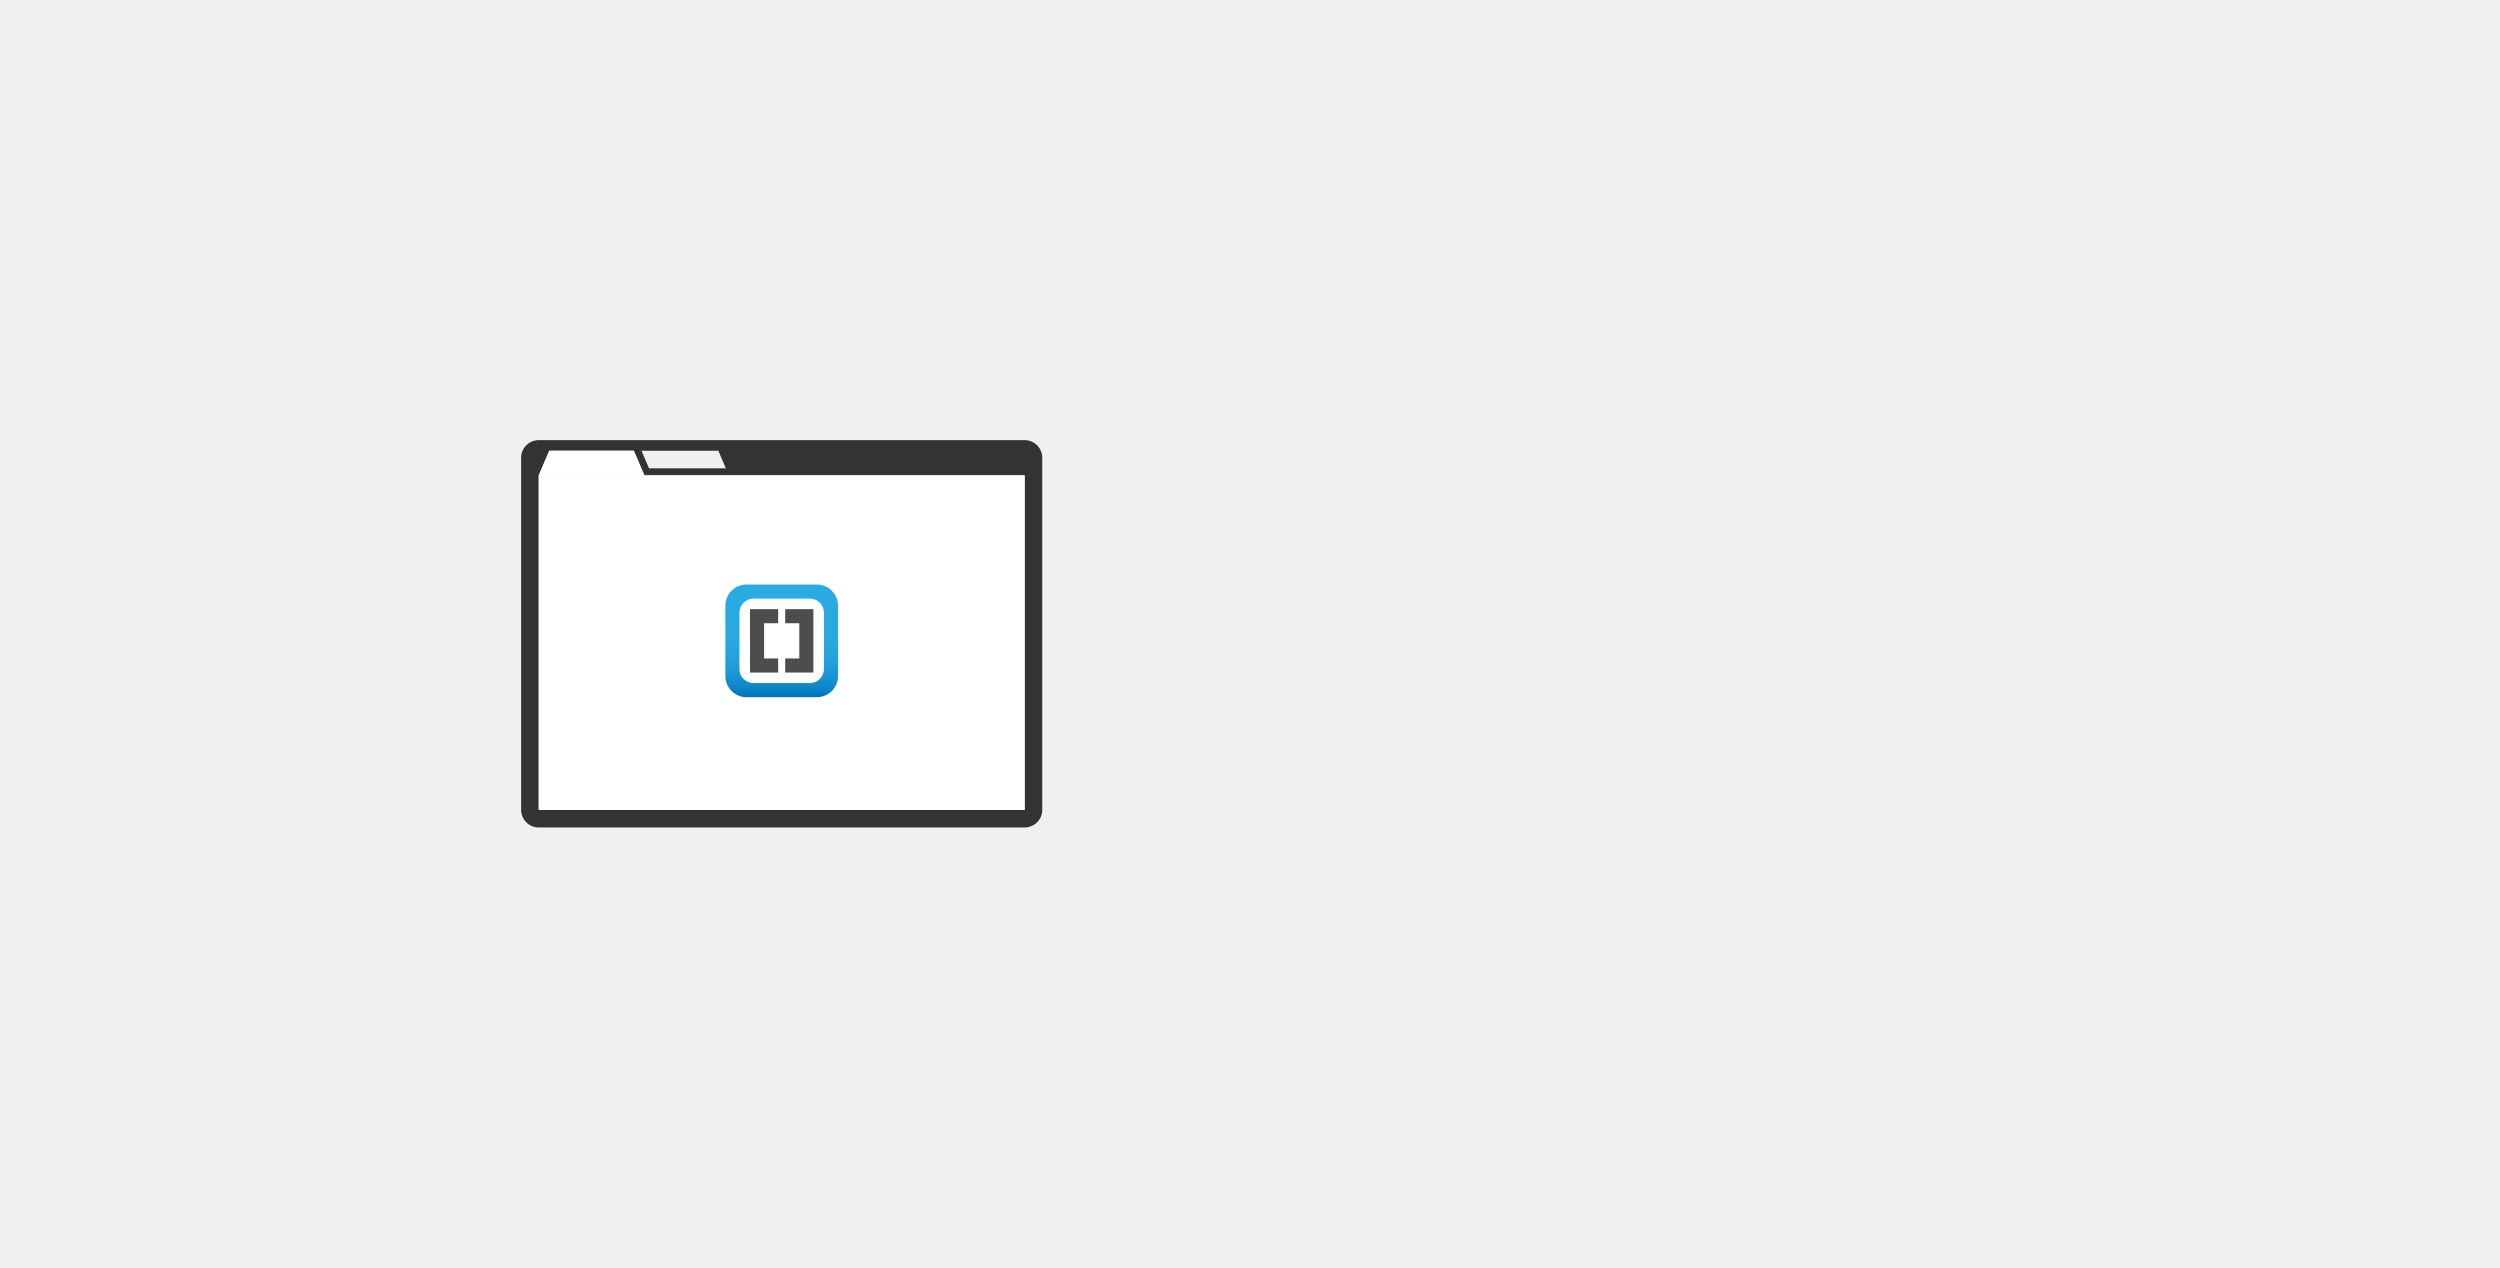
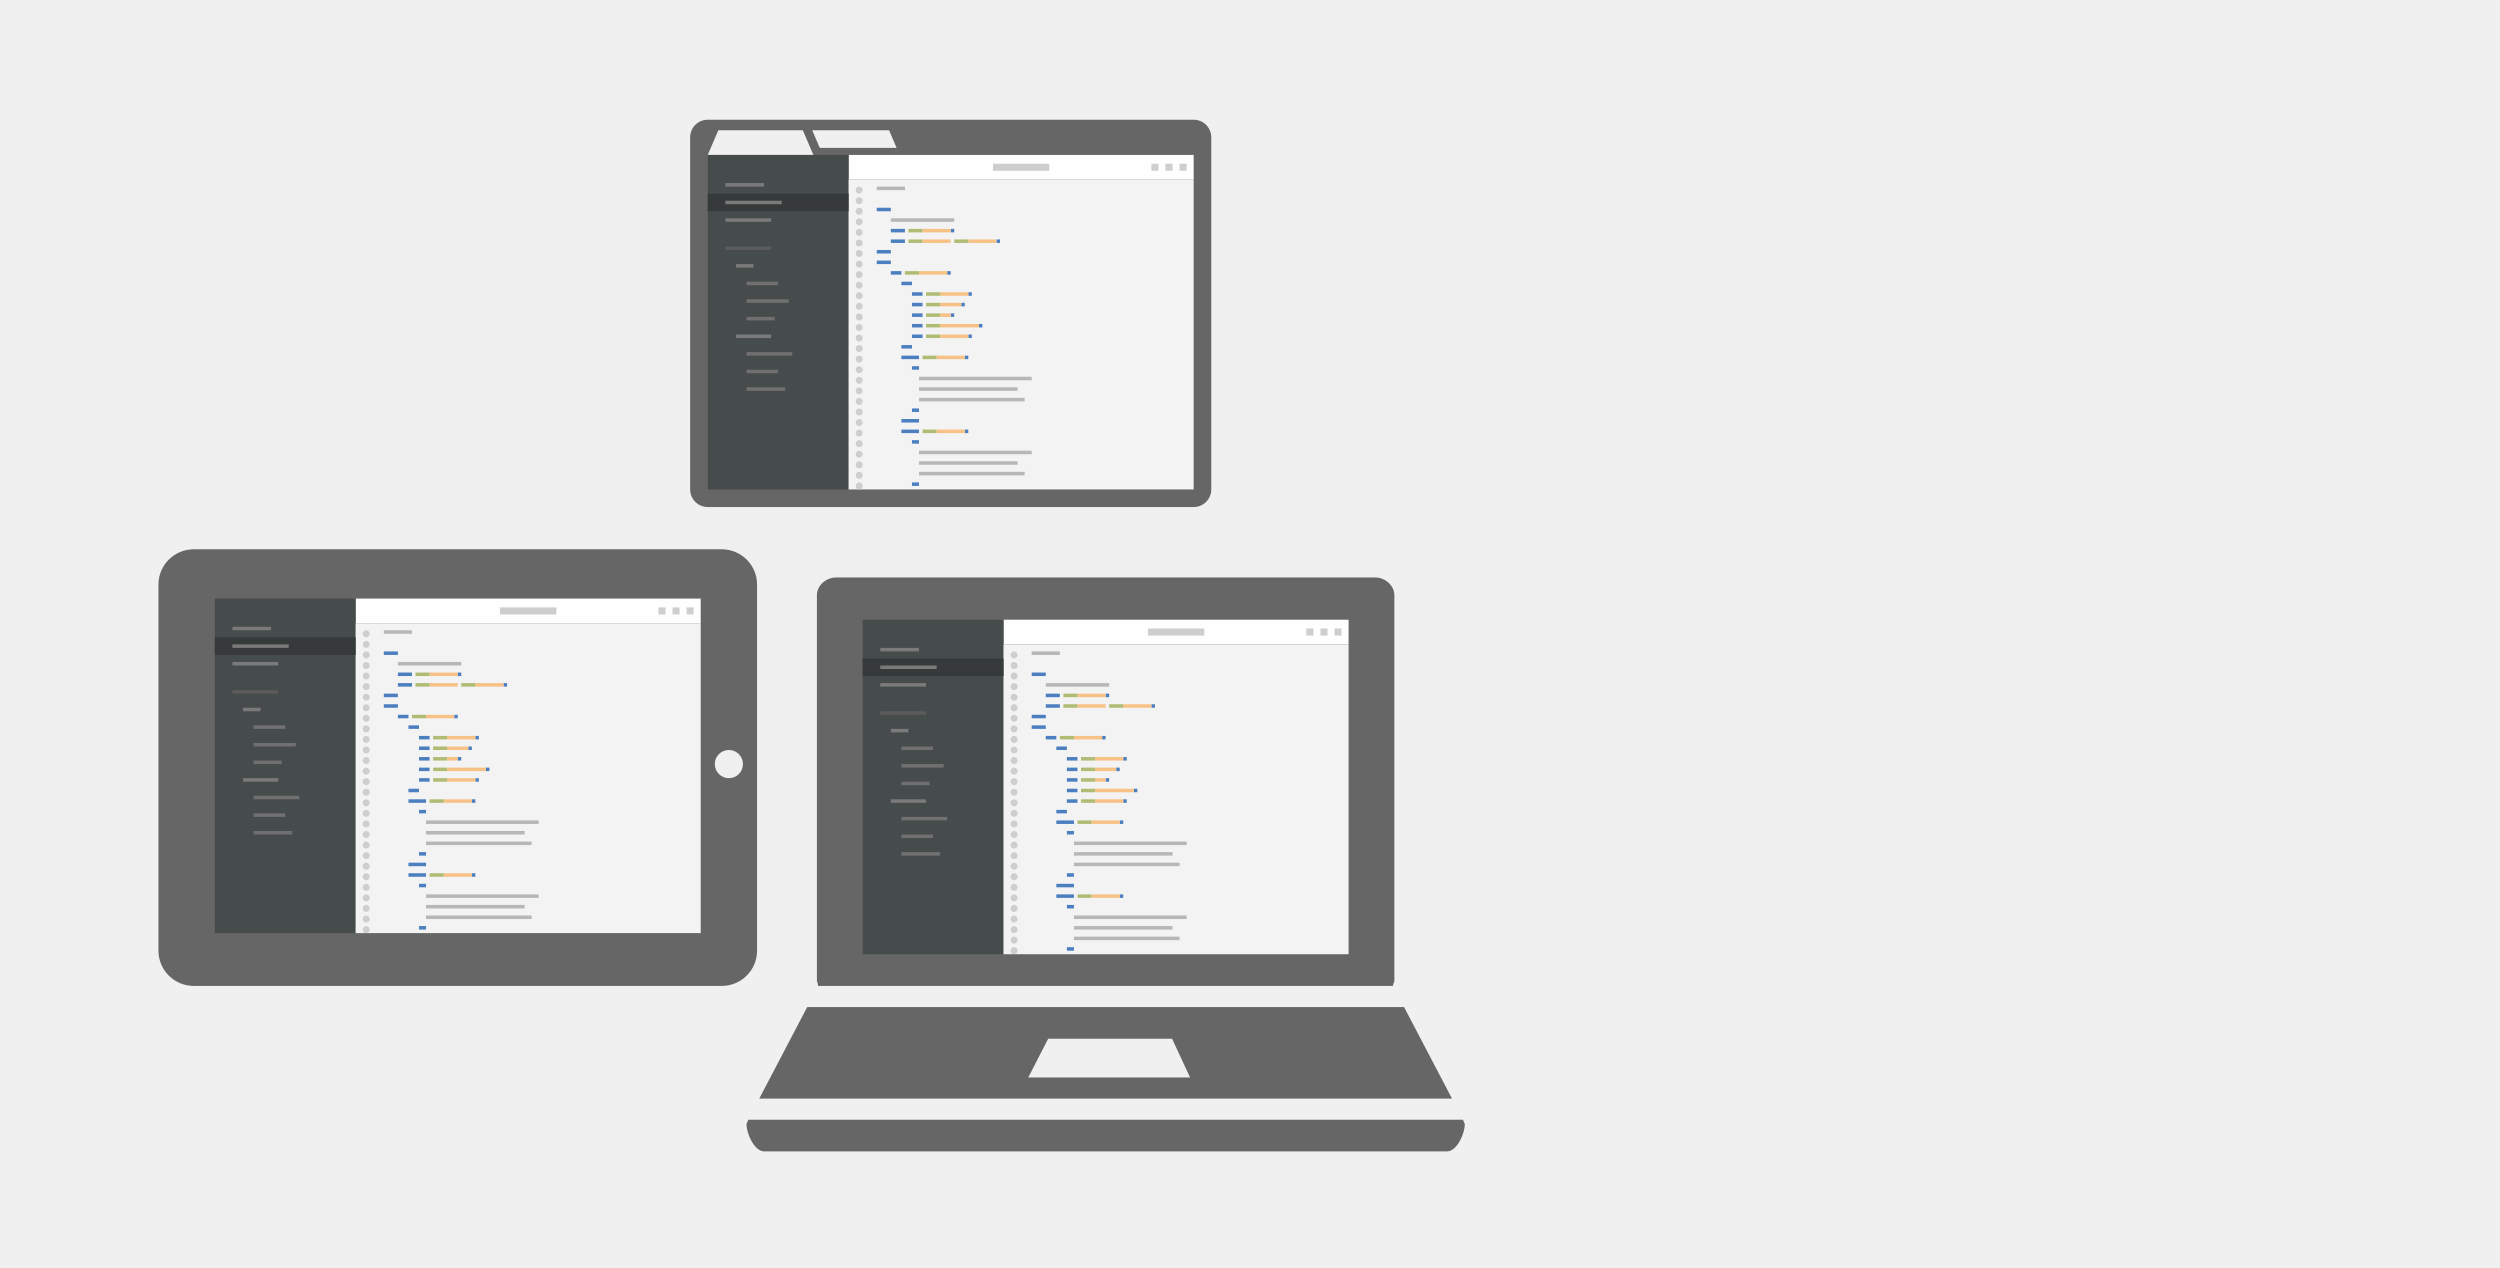
- <svg xmlns="http://www.w3.org/2000/svg" version="1.1" id="Layer_1" x="0px" y="0px" width="710px" height="360px" viewBox="0 0 710 360" enable-background="new 0 0 710 360" xml:space="preserve">
-   <path fill="#333333" d="M291,125H153c-2.761,0-5,2.238-5,5v100c0,2.762,2.239,5,5,5h138c2.761,0,5-2.238,5-5V130  C296,127.238,293.761,125,291,125z M204,128l2.143,5h-21.824l-2.143-5H204z M291,230H153v-95l3-7h24l3,7h108V230z" />
-   <g>
-     <rect x="153" y="135" fill="#FFFFFF" width="138" height="95" />
+ <svg xmlns="http://www.w3.org/2000/svg" version="1.1" id="Layer_1" x="0px" y="0px" width="710px" height="360px" viewBox="-156.5 564.5 710 360" enable-background="new -156.5 564.5 710 360" xml:space="preserve">
+   <g display="none">
+     <g display="inline">
+       <linearGradient id="SVGID_1_" gradientUnits="userSpaceOnUse" x1="86.501" y1="355.5" x2="86.501" y2="323.5" gradientTransform="matrix(1 0 0 -1 116 439)">
+         <stop offset="0" style="stop-color:#29ABE2" />
+         <stop offset="0.476" style="stop-color:#28A9E1" />
+         <stop offset="0.664" style="stop-color:#23A2DC" />
+         <stop offset="0.801" style="stop-color:#1A96D4" />
+         <stop offset="0.913" style="stop-color:#0E85C9" />
+         <stop offset="1" style="stop-color:#0071BC" />
+       </linearGradient>
+       <path fill="url(#SVGID_1_)" d="M218.5,109.5c0,3.3-2.7,6-6,6h-20c-3.3,0-6-2.7-6-6v-20c0-3.3,2.7-6,6-6h20c3.3,0,6,2.7,6,6V109.5z    " />
+     </g>
+     <g display="inline">
+       <path fill="#FFFFFF" d="M214.5,107.5c0,2.2-1.8,4-4,4h-16c-2.2,0-4-1.8-4-4v-16c0-2.2,1.8-4,4-4h16c2.2,0,4,1.8,4,4V107.5z" />
+     </g>
+     <g display="inline">
+       <path fill="#4D4D4D" d="M211.5,90.5v18h-8v-4h4v-10h-4v-4H211.5z" />
+     </g>
+     <g display="inline">
+       <path fill="#4D4D4D" d="M201.5,90.5v4h-4v10h4v4h-8v-18H201.5z" />
+     </g>
+   </g>
+   <path fill="#666666" d="M182.5,598.5h-138c-2.761,0-5,2.239-5,5v100c0,2.761,2.239,5,5,5h138c2.762,0,5-2.239,5-5v-100  C187.5,600.739,185.262,598.5,182.5,598.5z M44.5,608.5l3-7h24l3,7H44.5z M76.319,606.5l-2.143-5H96l2.143,5H76.319z" />
+   <g>
+     <g>
+       <path fill="#666666" d="M58.5,730.5c0-5.521-4.478-10-10-10h-150c-5.523,0-10,4.479-10,10v104c0,5.521,4.477,10,10,10h150    c5.522,0,10-4.479,10-10V730.5z M54.5,781.5c0,2.209-1.791,4-4,4s-4-1.791-4-4s1.791-4,4-4S54.5,779.291,54.5,781.5z" />
+     </g>
+   </g>
+   <g>
    <g>
      <g>
-         <linearGradient id="SVGID_1_" gradientUnits="userSpaceOnUse" x1="222" y1="166" x2="222" y2="198">
-           <stop offset="0" style="stop-color:#29ABE2" />
-           <stop offset="0.476" style="stop-color:#28A9E1" />
-           <stop offset="0.664" style="stop-color:#23A2DC" />
-           <stop offset="0.801" style="stop-color:#1A96D4" />
-           <stop offset="0.913" style="stop-color:#0E85C9" />
-           <stop offset="1" style="stop-color:#0071BC" />
-         </linearGradient>
-         <path fill="url(#SVGID_1_)" d="M238,192c0,3.3-2.7,6-6,6h-20c-3.3,0-6-2.7-6-6v-20c0-3.3,2.7-6,6-6h20c3.3,0,6,2.7,6,6V192z" />
+         <g>
+           <g>
+             <path fill="#666666" d="M242.252,850.5H72.748l-13.616,26h196.735L242.252,850.5z M135.527,870.5l5.657-11h35.188l5.103,11       H135.527z M239.104,844.32c0-0.168,0.164-0.375,0.147-0.538c0.017-0.167,0.248-0.375,0.248-0.539V733.536       c0-2.781-2.653-5.036-5.438-5.036H80.938c-2.785,0-5.438,2.255-5.438,5.036v109.707c0,0.164,0.232,0.321,0.248,0.489       c-0.015,0.162,0.05,0.42,0.05,0.588l0.055,0.18h163.293L239.104,844.32z M258.975,882.5H56.026l-0.526,1.234       c0,2.782,2.259,7.766,5.042,7.766h193.914c2.786,0,5.044-4.982,5.044-7.766L258.975,882.5z" />
+           </g>
+         </g>
      </g>
-       <g>
-         <path fill="#FFFFFF" d="M234,190c0,2.2-1.8,4-4,4h-16c-2.2,0-4-1.8-4-4v-16c0-2.2,1.8-4,4-4h16c2.2,0,4,1.8,4,4V190z" />
-       </g>
-       <g>
-         <path fill="#4D4D4D" d="M231,173v18h-8v-4h4v-10h-4v-4H231z" />
-       </g>
-       <g>
-         <path fill="#4D4D4D" d="M221,173v4h-4v10h4v4h-8v-18H221z" />
-       </g>
-     </g>
-   </g>
-   <polygon fill="#FFFFFF" points="153,135 156,128 180,128 183,135 " />
+     </g>
+   </g>
+   <g>
+     <rect x="84.5" y="608.5" fill="#FEFEFE" width="98" height="7" />
+     <rect x="44.5" y="608.5" fill="#464B4C" width="40" height="95" />
+     <rect x="84.5" y="615.5" fill="#F3F3F3" width="98" height="88" />
+     <circle fill="#CECECE" cx="87.5" cy="618.5" r="1" />
+     <circle fill="#CECECE" cx="87.5" cy="621.5" r="1" />
+     <circle fill="#CECECE" cx="87.5" cy="624.5" r="1" />
+     <circle fill="#CECECE" cx="87.5" cy="627.5" r="1" />
+     <circle fill="#CECECE" cx="87.5" cy="630.5" r="1" />
+     <circle fill="#CECECE" cx="87.5" cy="633.5" r="1" />
+     <circle fill="#CECECE" cx="87.5" cy="636.5" r="1" />
+     <circle fill="#CECECE" cx="87.5" cy="639.5" r="1" />
+     <circle fill="#CECECE" cx="87.5" cy="642.5" r="1" />
+     <circle fill="#CECECE" cx="87.5" cy="645.5" r="1" />
+     <circle fill="#CECECE" cx="87.5" cy="648.5" r="1" />
+     <circle fill="#CECECE" cx="87.5" cy="651.5" r="1" />
+     <circle fill="#CECECE" cx="87.5" cy="654.5" r="1" />
+     <circle fill="#CECECE" cx="87.5" cy="657.5" r="1" />
+     <circle fill="#CECECE" cx="87.5" cy="660.5" r="1" />
+     <circle fill="#CECECE" cx="87.5" cy="663.5" r="1" />
+     <circle fill="#CECECE" cx="87.5" cy="666.5" r="1" />
+     <circle fill="#CECECE" cx="87.5" cy="669.5" r="1" />
+     <circle fill="#CECECE" cx="87.5" cy="672.5" r="1" />
+     <circle fill="#CECECE" cx="87.5" cy="675.5" r="1" />
+     <circle fill="#CECECE" cx="87.5" cy="678.5" r="1" />
+     <circle fill="#CECECE" cx="87.5" cy="681.5" r="1" />
+     <circle fill="#CECECE" cx="87.5" cy="684.5" r="1" />
+     <circle fill="#CECECE" cx="87.5" cy="687.5" r="1" />
+     <circle fill="#CECECE" cx="87.5" cy="690.5" r="1" />
+     <circle fill="#CECECE" cx="87.5" cy="693.5" r="1" />
+     <circle fill="#CECECE" cx="87.5" cy="696.5" r="1" />
+     <circle fill="#CECECE" cx="87.5" cy="699.5" r="1" />
+     <circle fill="#CECECE" cx="87.5" cy="702.5" r="1" />
+     <rect x="125.5" y="611" fill="#CECECE" width="16" height="2" />
+     <rect x="178.5" y="611" fill="#CECECE" width="2" height="2" />
+     <rect x="174.5" y="611" fill="#CECECE" width="2" height="2" />
+     <rect x="170.5" y="611" fill="#CECECE" width="2" height="2" />
+     <rect x="44.5" y="619.5" fill="#363A3A" width="40" height="5" />
+     <rect x="49.5" y="621.5" fill="#7A7A7A" width="16" height="1" />
+     <rect x="49.5" y="626.5" fill="#7A7A7A" width="13" height="1" />
+     <rect x="49.5" y="634.5" fill="#5B5B5B" width="13" height="1" />
+     <rect x="52.5" y="639.5" fill="#7A7A7A" width="5" height="1" />
+     <rect x="55.5" y="644.5" fill="#707070" width="9" height="1" />
+     <rect x="55.5" y="649.5" fill="#707070" width="12" height="1" />
+     <rect x="55.5" y="654.5" fill="#707070" width="8" height="1" />
+     <rect x="52.5" y="659.5" fill="#7A7A7A" width="10" height="1" />
+     <rect x="55.5" y="664.5" fill="#707070" width="13" height="1" />
+     <rect x="55.5" y="669.5" fill="#707070" width="9" height="1" />
+     <rect x="55.5" y="674.5" fill="#707070" width="11" height="1" />
+     <rect x="49.5" y="616.5" fill="#7A7A7A" width="11" height="1" />
+     <rect x="96.5" y="632.5" fill="#4C7FC0" width="4" height="1" />
+     <rect x="126.5" y="632.5" fill="#4C7FC0" width="1" height="1" />
+     <rect x="105.5" y="632.5" fill="#F8C286" width="8" height="1" />
+     <rect x="101.5" y="632.5" fill="#B0BC74" width="4" height="1" />
+     <rect x="118.5" y="632.5" fill="#F8C286" width="8" height="1" />
+     <rect x="114.5" y="632.5" fill="#B0BC74" width="4" height="1" />
+     <rect x="96.5" y="641.5" fill="#4C7FC0" width="3" height="1" />
+     <rect x="99.5" y="644.5" fill="#4C7FC0" width="3" height="1" />
+     <rect x="99.5" y="662.5" fill="#4C7FC0" width="3" height="1" />
+     <rect x="99.5" y="665.5" fill="#4C7FC0" width="5" height="1" />
+     <rect x="99.5" y="683.5" fill="#4C7FC0" width="5" height="1" />
+     <rect x="112.5" y="641.5" fill="#4C7FC0" width="1" height="1" />
+     <rect x="104.5" y="641.5" fill="#F8C286" width="8" height="1" />
+     <rect x="100.5" y="641.5" fill="#B0BC74" width="4" height="1" />
+     <rect x="102.5" y="647.5" fill="#4C7FC0" width="3" height="1" />
+     <rect x="118.5" y="647.5" fill="#4C7FC0" width="1" height="1" />
+     <rect x="110.5" y="647.5" fill="#F8C286" width="8" height="1" />
+     <rect x="106.5" y="647.5" fill="#B0BC74" width="4" height="1" />
+     <rect x="117.5" y="665.5" fill="#4C7FC0" width="1" height="1" />
+     <rect x="109.5" y="665.5" fill="#F8C286" width="8" height="1" />
+     <rect x="105.5" y="665.5" fill="#B0BC74" width="4" height="1" />
+     <rect x="102.5" y="650.5" fill="#4C7FC0" width="3" height="1" />
+     <rect x="116.5" y="650.5" fill="#4C7FC0" width="1" height="1" />
+     <rect x="110.5" y="650.5" fill="#F8C286" width="6" height="1" />
+     <rect x="106.5" y="650.5" fill="#B0BC74" width="4" height="1" />
+     <rect x="102.5" y="668.5" fill="#4C7FC0" width="2" height="1" />
+     <rect x="104.5" y="671.5" fill="#B7B7B7" width="32" height="1" />
+     <rect x="104.5" y="674.5" fill="#B7B7B7" width="28" height="1" />
+     <rect x="104.5" y="677.5" fill="#B7B7B7" width="30" height="1" />
+     <rect x="102.5" y="680.5" fill="#4C7FC0" width="2" height="1" />
+     <rect x="99.5" y="686.5" fill="#4C7FC0" width="5" height="1" />
+     <rect x="117.5" y="686.5" fill="#4C7FC0" width="1" height="1" />
+     <rect x="109.5" y="686.5" fill="#F8C286" width="8" height="1" />
+     <rect x="105.5" y="686.5" fill="#B0BC74" width="4" height="1" />
+     <rect x="102.5" y="689.5" fill="#4C7FC0" width="2" height="1" />
+     <rect x="104.5" y="692.5" fill="#B7B7B7" width="32" height="1" />
+     <rect x="104.5" y="695.5" fill="#B7B7B7" width="28" height="1" />
+     <rect x="104.5" y="698.5" fill="#B7B7B7" width="30" height="1" />
+     <rect x="102.5" y="701.5" fill="#4C7FC0" width="2" height="1" />
+     <rect x="102.5" y="653.5" fill="#4C7FC0" width="3" height="1" />
+     <rect x="113.5" y="653.5" fill="#4C7FC0" width="1" height="1" />
+     <rect x="110.5" y="653.5" fill="#F8C286" width="3" height="1" />
+     <rect x="106.5" y="653.5" fill="#B0BC74" width="4" height="1" />
+     <rect x="102.5" y="656.5" fill="#4C7FC0" width="3" height="1" />
+     <rect x="121.5" y="656.5" fill="#4C7FC0" width="1" height="1" />
+     <rect x="110.5" y="656.5" fill="#F8C286" width="11" height="1" />
+     <rect x="106.5" y="656.5" fill="#B0BC74" width="4" height="1" />
+     <rect x="102.5" y="659.5" fill="#4C7FC0" width="3" height="1" />
+     <rect x="118.5" y="659.5" fill="#4C7FC0" width="1" height="1" />
+     <rect x="110.5" y="659.5" fill="#F8C286" width="8" height="1" />
+     <rect x="106.5" y="659.5" fill="#B0BC74" width="4" height="1" />
+     <rect x="96.5" y="629.5" fill="#4C7FC0" width="4" height="1" />
+     <rect x="92.5" y="623.5" fill="#4C7FC0" width="4" height="1" />
+     <rect x="92.5" y="635.5" fill="#4C7FC0" width="4" height="1" />
+     <rect x="92.5" y="638.5" fill="#4C7FC0" width="4" height="1" />
+     <rect x="92.5" y="617.5" fill="#B7B7B7" width="8" height="1" />
+     <rect x="113.5" y="629.5" fill="#4C7FC0" width="1" height="1" />
+     <rect x="105.5" y="629.5" fill="#F8C286" width="8" height="1" />
+     <rect x="101.5" y="629.5" fill="#B0BC74" width="4" height="1" />
+     <rect x="96.5" y="626.5" fill="#B7B7B7" width="18" height="1" />
+   </g>
+   <g>
+     <rect x="-55.5" y="734.5" fill="#FEFEFE" width="98" height="7" />
+     <rect x="-95.5" y="734.5" fill="#464B4C" width="40" height="95" />
+     <rect x="-55.5" y="741.5" fill="#F3F3F3" width="98" height="88" />
+     <circle fill="#CECECE" cx="-52.5" cy="744.5" r="1" />
+     <circle fill="#CECECE" cx="-52.5" cy="747.5" r="1" />
+     <circle fill="#CECECE" cx="-52.5" cy="750.5" r="1" />
+     <circle fill="#CECECE" cx="-52.5" cy="753.5" r="1" />
+     <circle fill="#CECECE" cx="-52.5" cy="756.5" r="1" />
+     <circle fill="#CECECE" cx="-52.5" cy="759.5" r="1" />
+     <circle fill="#CECECE" cx="-52.5" cy="762.5" r="1" />
+     <circle fill="#CECECE" cx="-52.5" cy="765.5" r="1" />
+     <circle fill="#CECECE" cx="-52.5" cy="768.5" r="1" />
+     <circle fill="#CECECE" cx="-52.5" cy="771.5" r="1" />
+     <circle fill="#CECECE" cx="-52.5" cy="774.5" r="1" />
+     <circle fill="#CECECE" cx="-52.5" cy="777.5" r="1" />
+     <circle fill="#CECECE" cx="-52.5" cy="780.5" r="1" />
+     <circle fill="#CECECE" cx="-52.5" cy="783.5" r="1" />
+     <circle fill="#CECECE" cx="-52.5" cy="786.5" r="1" />
+     <circle fill="#CECECE" cx="-52.5" cy="789.5" r="1" />
+     <circle fill="#CECECE" cx="-52.5" cy="792.5" r="1" />
+     <circle fill="#CECECE" cx="-52.5" cy="795.5" r="1" />
+     <circle fill="#CECECE" cx="-52.5" cy="798.5" r="1" />
+     <circle fill="#CECECE" cx="-52.5" cy="801.5" r="1" />
+     <circle fill="#CECECE" cx="-52.5" cy="804.5" r="1" />
+     <circle fill="#CECECE" cx="-52.5" cy="807.5" r="1" />
+     <circle fill="#CECECE" cx="-52.5" cy="810.5" r="1" />
+     <circle fill="#CECECE" cx="-52.5" cy="813.5" r="1" />
+     <circle fill="#CECECE" cx="-52.5" cy="816.5" r="1" />
+     <circle fill="#CECECE" cx="-52.5" cy="819.5" r="1" />
+     <circle fill="#CECECE" cx="-52.5" cy="822.5" r="1" />
+     <circle fill="#CECECE" cx="-52.5" cy="825.5" r="1" />
+     <circle fill="#CECECE" cx="-52.5" cy="828.5" r="1" />
+     <rect x="-14.5" y="737" fill="#CECECE" width="16" height="2" />
+     <rect x="38.5" y="737" fill="#CECECE" width="2" height="2" />
+     <rect x="34.5" y="737" fill="#CECECE" width="2" height="2" />
+     <rect x="30.5" y="737" fill="#CECECE" width="2" height="2" />
+     <rect x="-95.5" y="745.5" fill="#363A3A" width="40" height="5" />
+     <rect x="-90.5" y="747.5" fill="#7A7A7A" width="16" height="1" />
+     <rect x="-90.5" y="752.5" fill="#7A7A7A" width="13" height="1" />
+     <rect x="-90.5" y="760.5" fill="#5B5B5B" width="13" height="1" />
+     <rect x="-87.5" y="765.5" fill="#7A7A7A" width="5" height="1" />
+     <rect x="-84.5" y="770.5" fill="#707070" width="9" height="1" />
+     <rect x="-84.5" y="775.5" fill="#707070" width="12" height="1" />
+     <rect x="-84.5" y="780.5" fill="#707070" width="8" height="1" />
+     <rect x="-87.5" y="785.5" fill="#7A7A7A" width="10" height="1" />
+     <rect x="-84.5" y="790.5" fill="#707070" width="13" height="1" />
+     <rect x="-84.5" y="795.5" fill="#707070" width="9" height="1" />
+     <rect x="-84.5" y="800.5" fill="#707070" width="11" height="1" />
+     <rect x="-90.5" y="742.5" fill="#7A7A7A" width="11" height="1" />
+     <rect x="-43.5" y="758.5" fill="#4C7FC0" width="4" height="1" />
+     <rect x="-13.5" y="758.5" fill="#4C7FC0" width="1" height="1" />
+     <rect x="-34.5" y="758.5" fill="#F8C286" width="8" height="1" />
+     <rect x="-38.5" y="758.5" fill="#B0BC74" width="4" height="1" />
+     <rect x="-21.5" y="758.5" fill="#F8C286" width="8" height="1" />
+     <rect x="-25.5" y="758.5" fill="#B0BC74" width="4" height="1" />
+     <rect x="-43.5" y="767.5" fill="#4C7FC0" width="3" height="1" />
+     <rect x="-40.5" y="770.5" fill="#4C7FC0" width="3" height="1" />
+     <rect x="-40.5" y="788.5" fill="#4C7FC0" width="3" height="1" />
+     <rect x="-40.5" y="791.5" fill="#4C7FC0" width="5" height="1" />
+     <rect x="-40.5" y="809.5" fill="#4C7FC0" width="5" height="1" />
+     <rect x="-27.5" y="767.5" fill="#4C7FC0" width="1" height="1" />
+     <rect x="-35.5" y="767.5" fill="#F8C286" width="8" height="1" />
+     <rect x="-39.5" y="767.5" fill="#B0BC74" width="4" height="1" />
+     <rect x="-37.5" y="773.5" fill="#4C7FC0" width="3" height="1" />
+     <rect x="-21.5" y="773.5" fill="#4C7FC0" width="1" height="1" />
+     <rect x="-29.5" y="773.5" fill="#F8C286" width="8" height="1" />
+     <rect x="-33.5" y="773.5" fill="#B0BC74" width="4" height="1" />
+     <rect x="-22.5" y="791.5" fill="#4C7FC0" width="1" height="1" />
+     <rect x="-30.5" y="791.5" fill="#F8C286" width="8" height="1" />
+     <rect x="-34.5" y="791.5" fill="#B0BC74" width="4" height="1" />
+     <rect x="-37.5" y="776.5" fill="#4C7FC0" width="3" height="1" />
+     <rect x="-23.5" y="776.5" fill="#4C7FC0" width="1" height="1" />
+     <rect x="-29.5" y="776.5" fill="#F8C286" width="6" height="1" />
+     <rect x="-33.5" y="776.5" fill="#B0BC74" width="4" height="1" />
+     <rect x="-37.5" y="794.5" fill="#4C7FC0" width="2" height="1" />
+     <rect x="-35.5" y="797.5" fill="#B7B7B7" width="32" height="1" />
+     <rect x="-35.5" y="800.5" fill="#B7B7B7" width="28" height="1" />
+     <rect x="-35.5" y="803.5" fill="#B7B7B7" width="30" height="1" />
+     <rect x="-37.5" y="806.5" fill="#4C7FC0" width="2" height="1" />
+     <rect x="-40.5" y="812.5" fill="#4C7FC0" width="5" height="1" />
+     <rect x="-22.5" y="812.5" fill="#4C7FC0" width="1" height="1" />
+     <rect x="-30.5" y="812.5" fill="#F8C286" width="8" height="1" />
+     <rect x="-34.5" y="812.5" fill="#B0BC74" width="4" height="1" />
+     <rect x="-37.5" y="815.5" fill="#4C7FC0" width="2" height="1" />
+     <rect x="-35.5" y="818.5" fill="#B7B7B7" width="32" height="1" />
+     <rect x="-35.5" y="821.5" fill="#B7B7B7" width="28" height="1" />
+     <rect x="-35.5" y="824.5" fill="#B7B7B7" width="30" height="1" />
+     <rect x="-37.5" y="827.5" fill="#4C7FC0" width="2" height="1" />
+     <rect x="-37.5" y="779.5" fill="#4C7FC0" width="3" height="1" />
+     <rect x="-26.5" y="779.5" fill="#4C7FC0" width="1" height="1" />
+     <rect x="-29.5" y="779.5" fill="#F8C286" width="3" height="1" />
+     <rect x="-33.5" y="779.5" fill="#B0BC74" width="4" height="1" />
+     <rect x="-37.5" y="782.5" fill="#4C7FC0" width="3" height="1" />
+     <rect x="-18.5" y="782.5" fill="#4C7FC0" width="1" height="1" />
+     <rect x="-29.5" y="782.5" fill="#F8C286" width="11" height="1" />
+     <rect x="-33.5" y="782.5" fill="#B0BC74" width="4" height="1" />
+     <rect x="-37.5" y="785.5" fill="#4C7FC0" width="3" height="1" />
+     <rect x="-21.5" y="785.5" fill="#4C7FC0" width="1" height="1" />
+     <rect x="-29.5" y="785.5" fill="#F8C286" width="8" height="1" />
+     <rect x="-33.5" y="785.5" fill="#B0BC74" width="4" height="1" />
+     <rect x="-43.5" y="755.5" fill="#4C7FC0" width="4" height="1" />
+     <rect x="-47.5" y="749.5" fill="#4C7FC0" width="4" height="1" />
+     <rect x="-47.5" y="761.5" fill="#4C7FC0" width="4" height="1" />
+     <rect x="-47.5" y="764.5" fill="#4C7FC0" width="4" height="1" />
+     <rect x="-47.5" y="743.5" fill="#B7B7B7" width="8" height="1" />
+     <rect x="-26.5" y="755.5" fill="#4C7FC0" width="1" height="1" />
+     <rect x="-34.5" y="755.5" fill="#F8C286" width="8" height="1" />
+     <rect x="-38.5" y="755.5" fill="#B0BC74" width="4" height="1" />
+     <rect x="-43.5" y="752.5" fill="#B7B7B7" width="18" height="1" />
+   </g>
+   <g>
+     <rect x="128.5" y="740.5" fill="#FEFEFE" width="98" height="7" />
+     <rect x="88.5" y="740.5" fill="#464B4C" width="40" height="95" />
+     <rect x="128.5" y="747.5" fill="#F3F3F3" width="98" height="88" />
+     <circle fill="#CECECE" cx="131.5" cy="750.5" r="1" />
+     <circle fill="#CECECE" cx="131.5" cy="753.5" r="1" />
+     <circle fill="#CECECE" cx="131.5" cy="756.5" r="1" />
+     <circle fill="#CECECE" cx="131.5" cy="759.5" r="1" />
+     <circle fill="#CECECE" cx="131.5" cy="762.5" r="1" />
+     <circle fill="#CECECE" cx="131.5" cy="765.5" r="1" />
+     <circle fill="#CECECE" cx="131.5" cy="768.5" r="1" />
+     <circle fill="#CECECE" cx="131.5" cy="771.5" r="1" />
+     <circle fill="#CECECE" cx="131.5" cy="774.5" r="1" />
+     <circle fill="#CECECE" cx="131.5" cy="777.5" r="1" />
+     <circle fill="#CECECE" cx="131.5" cy="780.5" r="1" />
+     <circle fill="#CECECE" cx="131.5" cy="783.5" r="1" />
+     <circle fill="#CECECE" cx="131.5" cy="786.5" r="1" />
+     <circle fill="#CECECE" cx="131.5" cy="789.5" r="1" />
+     <circle fill="#CECECE" cx="131.5" cy="792.5" r="1" />
+     <circle fill="#CECECE" cx="131.5" cy="795.5" r="1" />
+     <circle fill="#CECECE" cx="131.5" cy="798.5" r="1" />
+     <circle fill="#CECECE" cx="131.5" cy="801.5" r="1" />
+     <circle fill="#CECECE" cx="131.5" cy="804.5" r="1" />
+     <circle fill="#CECECE" cx="131.5" cy="807.5" r="1" />
+     <circle fill="#CECECE" cx="131.5" cy="810.5" r="1" />
+     <circle fill="#CECECE" cx="131.5" cy="813.5" r="1" />
+     <circle fill="#CECECE" cx="131.5" cy="816.5" r="1" />
+     <circle fill="#CECECE" cx="131.5" cy="819.5" r="1" />
+     <circle fill="#CECECE" cx="131.5" cy="822.5" r="1" />
+     <circle fill="#CECECE" cx="131.5" cy="825.5" r="1" />
+     <circle fill="#CECECE" cx="131.5" cy="828.5" r="1" />
+     <circle fill="#CECECE" cx="131.5" cy="831.5" r="1" />
+     <circle fill="#CECECE" cx="131.5" cy="834.5" r="1" />
+     <rect x="169.5" y="743" fill="#CECECE" width="16" height="2" />
+     <rect x="222.5" y="743" fill="#CECECE" width="2" height="2" />
+     <rect x="218.5" y="743" fill="#CECECE" width="2" height="2" />
+     <rect x="214.5" y="743" fill="#CECECE" width="2" height="2" />
+     <rect x="88.5" y="751.5" fill="#363A3A" width="40" height="5" />
+     <rect x="93.5" y="753.5" fill="#7A7A7A" width="16" height="1" />
+     <rect x="93.5" y="758.5" fill="#7A7A7A" width="13" height="1" />
+     <rect x="93.5" y="766.5" fill="#5B5B5B" width="13" height="1" />
+     <rect x="96.5" y="771.5" fill="#7A7A7A" width="5" height="1" />
+     <rect x="99.5" y="776.5" fill="#707070" width="9" height="1" />
+     <rect x="99.5" y="781.5" fill="#707070" width="12" height="1" />
+     <rect x="99.5" y="786.5" fill="#707070" width="8" height="1" />
+     <rect x="96.5" y="791.5" fill="#7A7A7A" width="10" height="1" />
+     <rect x="99.5" y="796.5" fill="#707070" width="13" height="1" />
+     <rect x="99.5" y="801.5" fill="#707070" width="9" height="1" />
+     <rect x="99.5" y="806.5" fill="#707070" width="11" height="1" />
+     <rect x="93.5" y="748.5" fill="#7A7A7A" width="11" height="1" />
+     <rect x="140.5" y="764.5" fill="#4C7FC0" width="4" height="1" />
+     <rect x="170.5" y="764.5" fill="#4C7FC0" width="1" height="1" />
+     <rect x="149.5" y="764.5" fill="#F8C286" width="8" height="1" />
+     <rect x="145.5" y="764.5" fill="#B0BC74" width="4" height="1" />
+     <rect x="162.5" y="764.5" fill="#F8C286" width="8" height="1" />
+     <rect x="158.5" y="764.5" fill="#B0BC74" width="4" height="1" />
+     <rect x="140.5" y="773.5" fill="#4C7FC0" width="3" height="1" />
+     <rect x="143.5" y="776.5" fill="#4C7FC0" width="3" height="1" />
+     <rect x="143.5" y="794.5" fill="#4C7FC0" width="3" height="1" />
+     <rect x="143.5" y="797.5" fill="#4C7FC0" width="5" height="1" />
+     <rect x="143.5" y="815.5" fill="#4C7FC0" width="5" height="1" />
+     <rect x="156.5" y="773.5" fill="#4C7FC0" width="1" height="1" />
+     <rect x="148.5" y="773.5" fill="#F8C286" width="8" height="1" />
+     <rect x="144.5" y="773.5" fill="#B0BC74" width="4" height="1" />
+     <rect x="146.5" y="779.5" fill="#4C7FC0" width="3" height="1" />
+     <rect x="162.5" y="779.5" fill="#4C7FC0" width="1" height="1" />
+     <rect x="154.5" y="779.5" fill="#F8C286" width="8" height="1" />
+     <rect x="150.5" y="779.5" fill="#B0BC74" width="4" height="1" />
+     <rect x="161.5" y="797.5" fill="#4C7FC0" width="1" height="1" />
+     <rect x="153.5" y="797.5" fill="#F8C286" width="8" height="1" />
+     <rect x="149.5" y="797.5" fill="#B0BC74" width="4" height="1" />
+     <rect x="146.5" y="782.5" fill="#4C7FC0" width="3" height="1" />
+     <rect x="160.5" y="782.5" fill="#4C7FC0" width="1" height="1" />
+     <rect x="154.5" y="782.5" fill="#F8C286" width="6" height="1" />
+     <rect x="150.5" y="782.5" fill="#B0BC74" width="4" height="1" />
+     <rect x="146.5" y="800.5" fill="#4C7FC0" width="2" height="1" />
+     <rect x="148.5" y="803.5" fill="#B7B7B7" width="32" height="1" />
+     <rect x="148.5" y="806.5" fill="#B7B7B7" width="28" height="1" />
+     <rect x="148.5" y="809.5" fill="#B7B7B7" width="30" height="1" />
+     <rect x="146.5" y="812.5" fill="#4C7FC0" width="2" height="1" />
+     <rect x="143.5" y="818.5" fill="#4C7FC0" width="5" height="1" />
+     <rect x="161.5" y="818.5" fill="#4C7FC0" width="1" height="1" />
+     <rect x="153.5" y="818.5" fill="#F8C286" width="8" height="1" />
+     <rect x="149.5" y="818.5" fill="#B0BC74" width="4" height="1" />
+     <rect x="146.5" y="821.5" fill="#4C7FC0" width="2" height="1" />
+     <rect x="148.5" y="824.5" fill="#B7B7B7" width="32" height="1" />
+     <rect x="148.5" y="827.5" fill="#B7B7B7" width="28" height="1" />
+     <rect x="148.5" y="830.5" fill="#B7B7B7" width="30" height="1" />
+     <rect x="146.5" y="833.5" fill="#4C7FC0" width="2" height="1" />
+     <rect x="146.5" y="785.5" fill="#4C7FC0" width="3" height="1" />
+     <rect x="157.5" y="785.5" fill="#4C7FC0" width="1" height="1" />
+     <rect x="154.5" y="785.5" fill="#F8C286" width="3" height="1" />
+     <rect x="150.5" y="785.5" fill="#B0BC74" width="4" height="1" />
+     <rect x="146.5" y="788.5" fill="#4C7FC0" width="3" height="1" />
+     <rect x="165.5" y="788.5" fill="#4C7FC0" width="1" height="1" />
+     <rect x="154.5" y="788.5" fill="#F8C286" width="11" height="1" />
+     <rect x="150.5" y="788.5" fill="#B0BC74" width="4" height="1" />
+     <rect x="146.5" y="791.5" fill="#4C7FC0" width="3" height="1" />
+     <rect x="162.5" y="791.5" fill="#4C7FC0" width="1" height="1" />
+     <rect x="154.5" y="791.5" fill="#F8C286" width="8" height="1" />
+     <rect x="150.5" y="791.5" fill="#B0BC74" width="4" height="1" />
+     <rect x="140.5" y="761.5" fill="#4C7FC0" width="4" height="1" />
+     <rect x="136.5" y="755.5" fill="#4C7FC0" width="4" height="1" />
+     <rect x="136.5" y="767.5" fill="#4C7FC0" width="4" height="1" />
+     <rect x="136.5" y="770.5" fill="#4C7FC0" width="4" height="1" />
+     <rect x="136.5" y="749.5" fill="#B7B7B7" width="8" height="1" />
+     <rect x="157.5" y="761.5" fill="#4C7FC0" width="1" height="1" />
+     <rect x="149.5" y="761.5" fill="#F8C286" width="8" height="1" />
+     <rect x="145.5" y="761.5" fill="#B0BC74" width="4" height="1" />
+     <rect x="140.5" y="758.5" fill="#B7B7B7" width="18" height="1" />
+   </g>
</svg>
